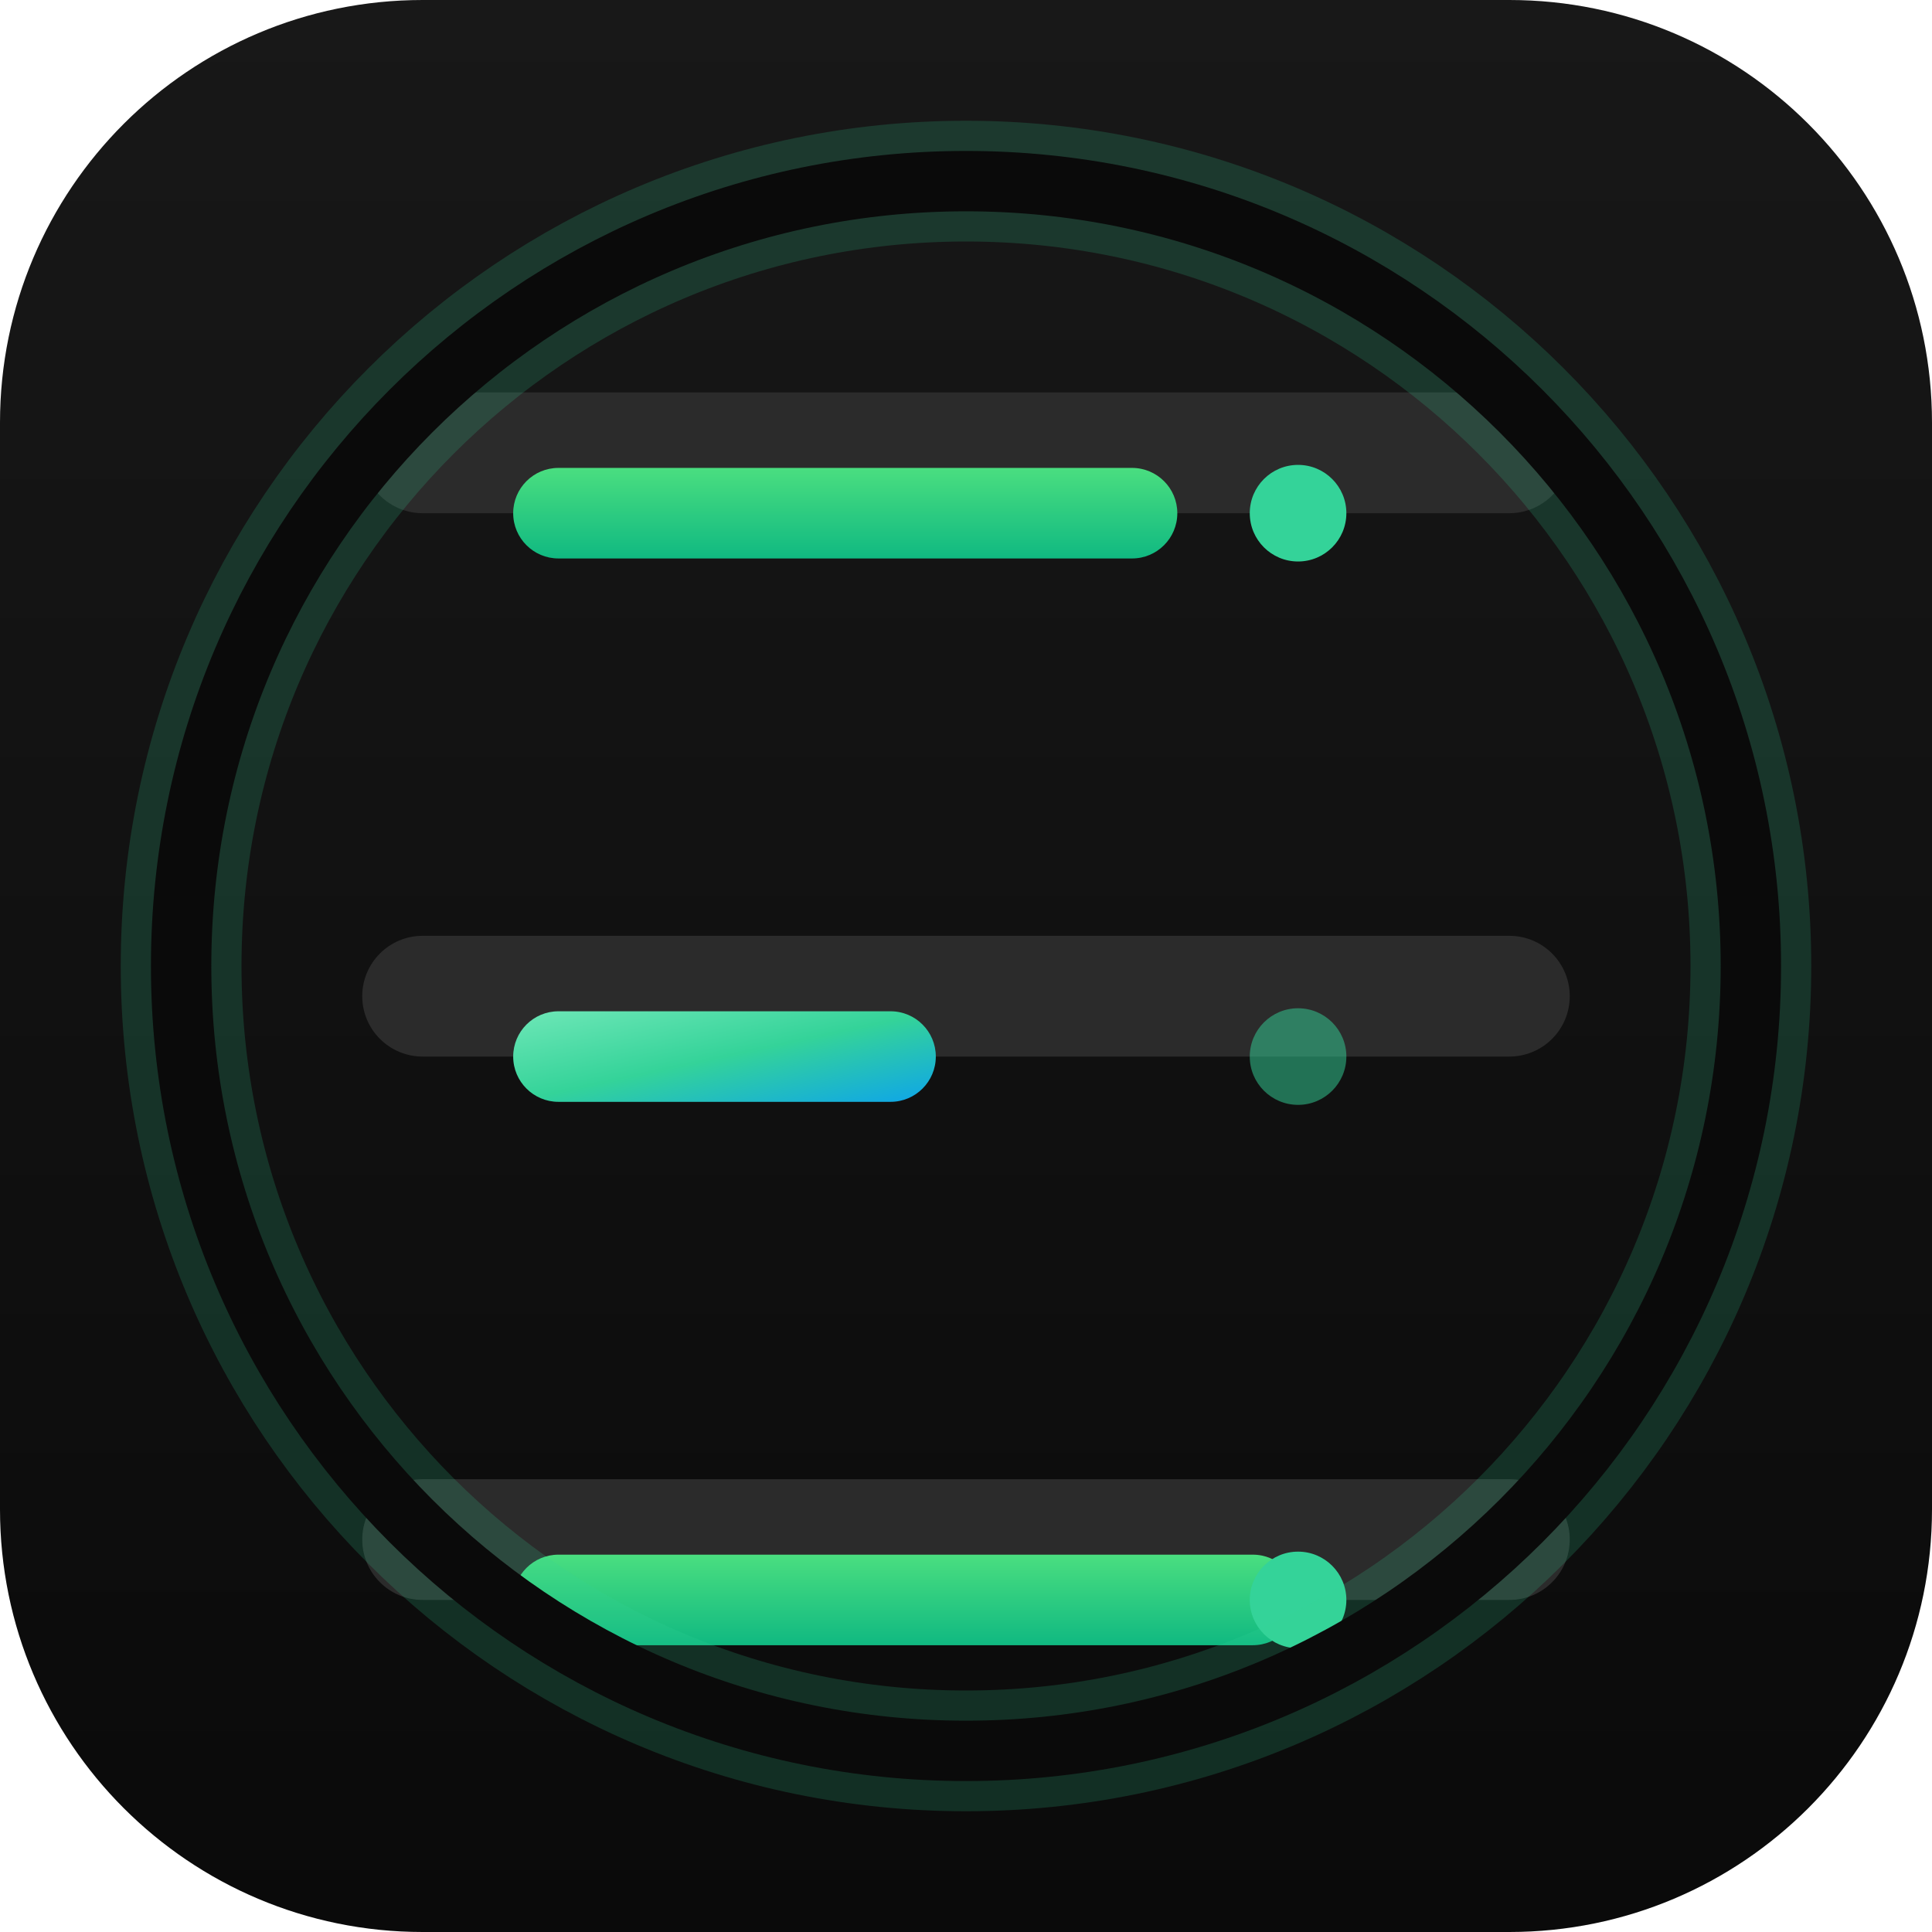
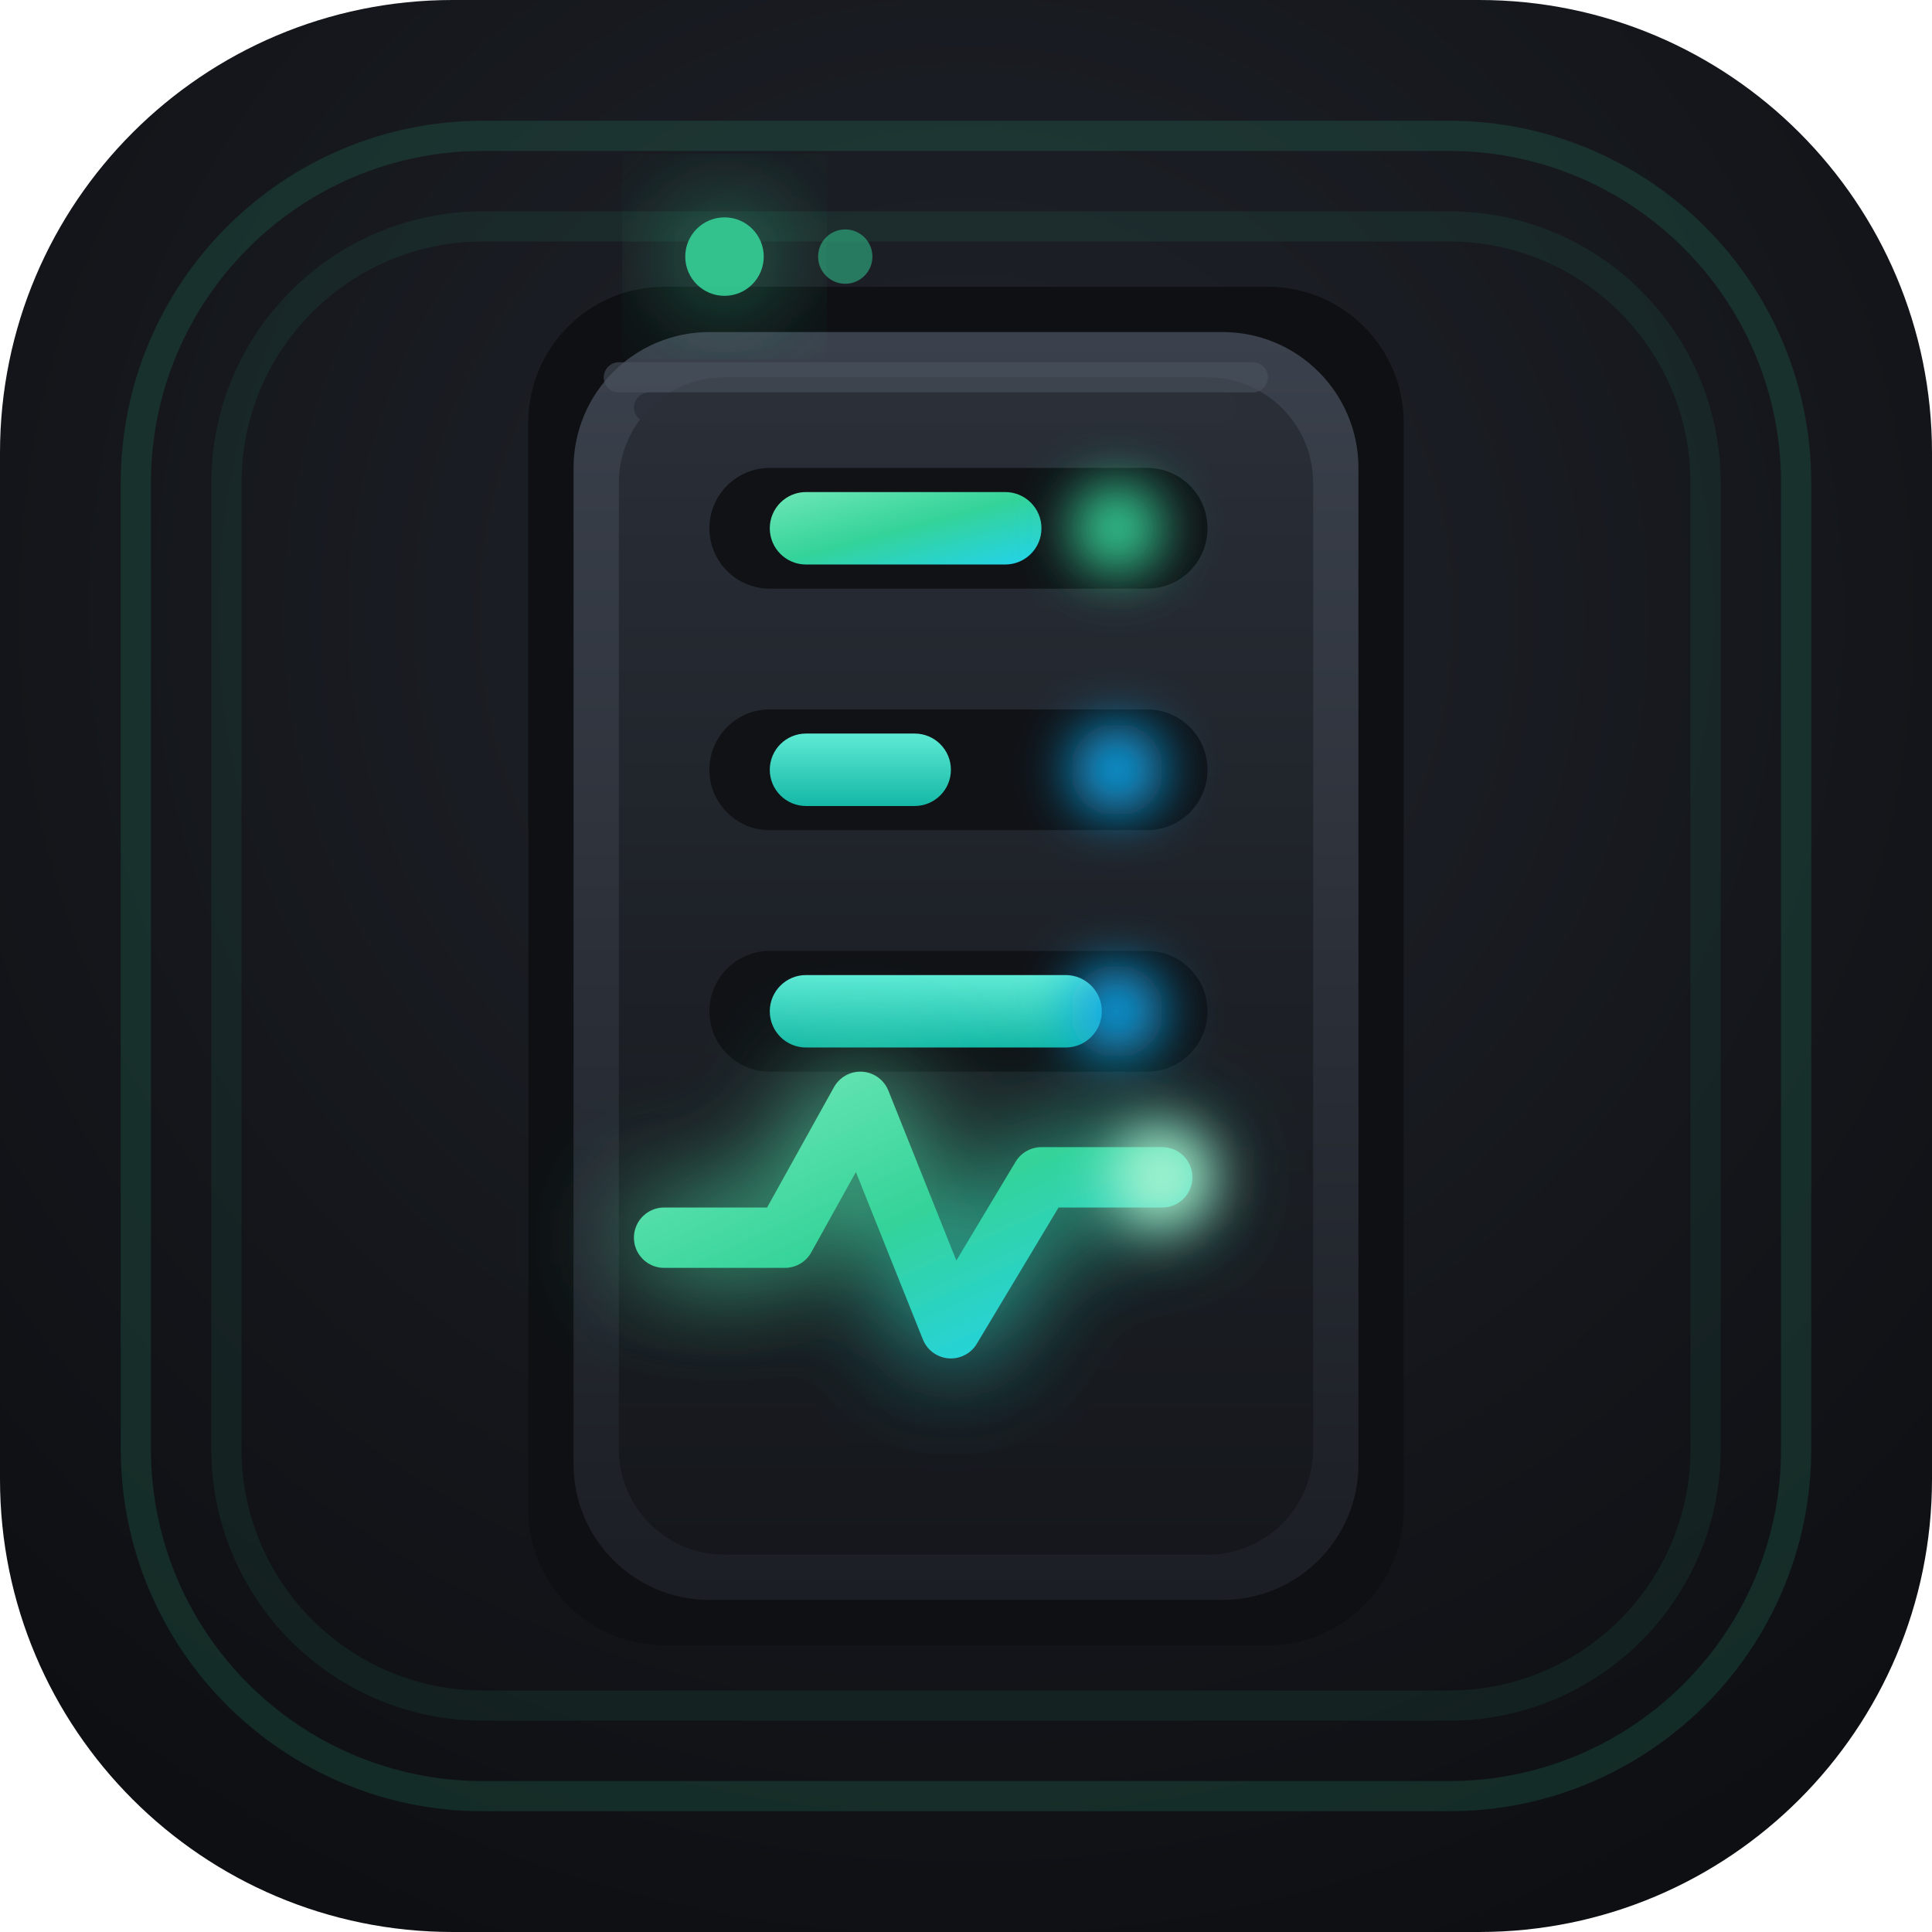
<svg xmlns="http://www.w3.org/2000/svg" viewBox="0 0 64 64">
  <defs>
-     <linearGradient id="bg" x1="0" y1="0" x2="0" y2="1">
-       <stop offset="0" stop-color="#181818" />
-       <stop offset="1" stop-color="#0A0A0A" />
+     <radialGradient id="bgGlow" cx="0.5" cy="0.32" r="0.85">
+       <stop offset="0" stop-color="#20242B" />
+       <stop offset="0.55" stop-color="#14161B" />
+       <stop offset="1" stop-color="#0B0C0F" />
+     </radialGradient>
+     <linearGradient id="face" x1="0" y1="0" x2="0" y2="1">
+       <stop offset="0" stop-color="#2A2F38" />
+       <stop offset="0.5" stop-color="#1D2127" />
+       <stop offset="1" stop-color="#15171C" />
    </linearGradient>
-     <linearGradient id="accent" x1="0" y1="0" x2="1" y2="1">
+     <linearGradient id="edge" x1="0" y1="0" x2="0" y2="1">
+       <stop offset="0" stop-color="#3B414C" />
+       <stop offset="1" stop-color="#1B1E24" />
+     </linearGradient>
+     <linearGradient id="brand" x1="0" y1="0" x2="1" y2="1">
      <stop offset="0" stop-color="#6EE7B7" />
      <stop offset="0.5" stop-color="#34D399" />
-       <stop offset="1" stop-color="#0EA5E9" />
+       <stop offset="1" stop-color="#22D3EE" />
    </linearGradient>
-     <linearGradient id="rail" x1="0" y1="0" x2="0" y2="1">
-       <stop offset="0" stop-color="#4ADE80" />
-       <stop offset="1" stop-color="#10B981" />
+     <linearGradient id="led" x1="0" y1="0" x2="0" y2="1">
+       <stop offset="0" stop-color="#5EEAD4" />
+       <stop offset="1" stop-color="#14B8A6" />
    </linearGradient>
+     <filter id="glow" x="-80%" y="-80%" width="260%" height="260%">
+       <feGaussianBlur stdDeviation="1.8" result="b" />
+       <feMerge>
+         <feMergeNode in="b" />
+         <feMergeNode in="SourceGraphic" />
+       </feMerge>
+     </filter>
+     <filter id="ledGlow" x="-200%" y="-200%" width="500%" height="500%">
+       <feGaussianBlur stdDeviation="0.9" />
+     </filter>
  </defs>
-   <rect width="64" height="64" rx="14" fill="url(#bg)" />
-   <rect x="12" y="13" width="40" height="4" rx="2" fill="#2b2b2b" />
-   <rect x="12" y="31" width="40" height="4" rx="2" fill="#2b2b2b" />
-   <rect x="12" y="49" width="40" height="4" rx="2" fill="#2b2b2b" />
-   <rect x="17" y="15.5" width="22" height="3" rx="1.5" fill="url(#rail)" />
-   <rect x="17" y="33.5" width="14" height="3" rx="1.5" fill="url(#accent)" />
-   <rect x="17" y="51.5" width="26" height="3" rx="1.5" fill="url(#rail)" />
-   <circle cx="43" cy="17" r="1.6" fill="#34D399" />
-   <circle cx="43" cy="35" r="1.6" fill="#34D399" opacity="0.5" />
-   <circle cx="43" cy="53" r="1.6" fill="#34D399" />
-   <circle cx="32" cy="32" r="26" fill="none" stroke="#34D399" stroke-opacity="0.18" stroke-width="4" />
-   <circle cx="32" cy="32" r="26" fill="none" stroke="#0A0A0A" stroke-width="2" />
+   <rect width="64" height="64" rx="15" fill="url(#bgGlow)" />
+   <rect x="4.5" y="4.5" width="55" height="55" rx="11.5" fill="none" stroke="#34D399" stroke-opacity="0.14" stroke-width="1" />
+   <rect x="7.5" y="7.5" width="49" height="49" rx="8.5" fill="none" stroke="#34D399" stroke-opacity="0.08" stroke-width="1" />
+   <rect x="17.5" y="9.5" width="29" height="45" rx="4.5" fill="#0E1013" />
+   <rect x="19" y="11" width="26" height="42" rx="4.5" fill="url(#edge)" />
+   <rect x="20.5" y="12.5" width="23" height="39" rx="3.5" fill="url(#face)" />
+   <rect x="23.5" y="15.5" width="16.5" height="4" rx="2" fill="#101216" />
+   <rect x="25.5" y="16.3" width="9" height="2.4" rx="1.2" fill="url(#brand)" />
+   <circle cx="37" cy="17.5" r="1.5" fill="#34D399" filter="url(#ledGlow)" />
+   <rect x="23.5" y="23.5" width="16.5" height="4" rx="2" fill="#101216" />
+   <rect x="25.5" y="24.3" width="6" height="2.4" rx="1.2" fill="url(#led)" />
+   <circle cx="37" cy="25.5" r="1.5" fill="#0EA5E9" filter="url(#ledGlow)" />
+   <rect x="23.5" y="31.5" width="16.5" height="4" rx="2" fill="#101216" />
+   <rect x="25.5" y="32.3" width="11" height="2.4" rx="1.2" fill="url(#led)" />
+   <circle cx="37" cy="33.5" r="1.5" fill="#0EA5E9" filter="url(#ledGlow)" />
+   <path d="M22 41 L26 41 L28.5 36.5 L31.5 44 L34.5 39 L38.5 39" fill="none" stroke="url(#brand)" stroke-width="2" stroke-linecap="round" stroke-linejoin="round" filter="url(#glow)" />
+   <circle cx="38.5" cy="39" r="1.7" fill="#A7F3D0" filter="url(#ledGlow)" />
+   <path d="M20.5 12.5 h21" stroke="#4A515D" stroke-width="1" stroke-linecap="round" opacity="0.6" />
+   <path d="M21.5 13.5 h19" stroke="#2A2F38" stroke-width="1" stroke-linecap="round" opacity="0.9" />
+   <circle cx="24" cy="8.5" r="1.3" fill="#34D399" opacity="0.9" filter="url(#glow)" />
+   <circle cx="28" cy="8.5" r="0.9" fill="#34D399" opacity="0.5" />
</svg>
